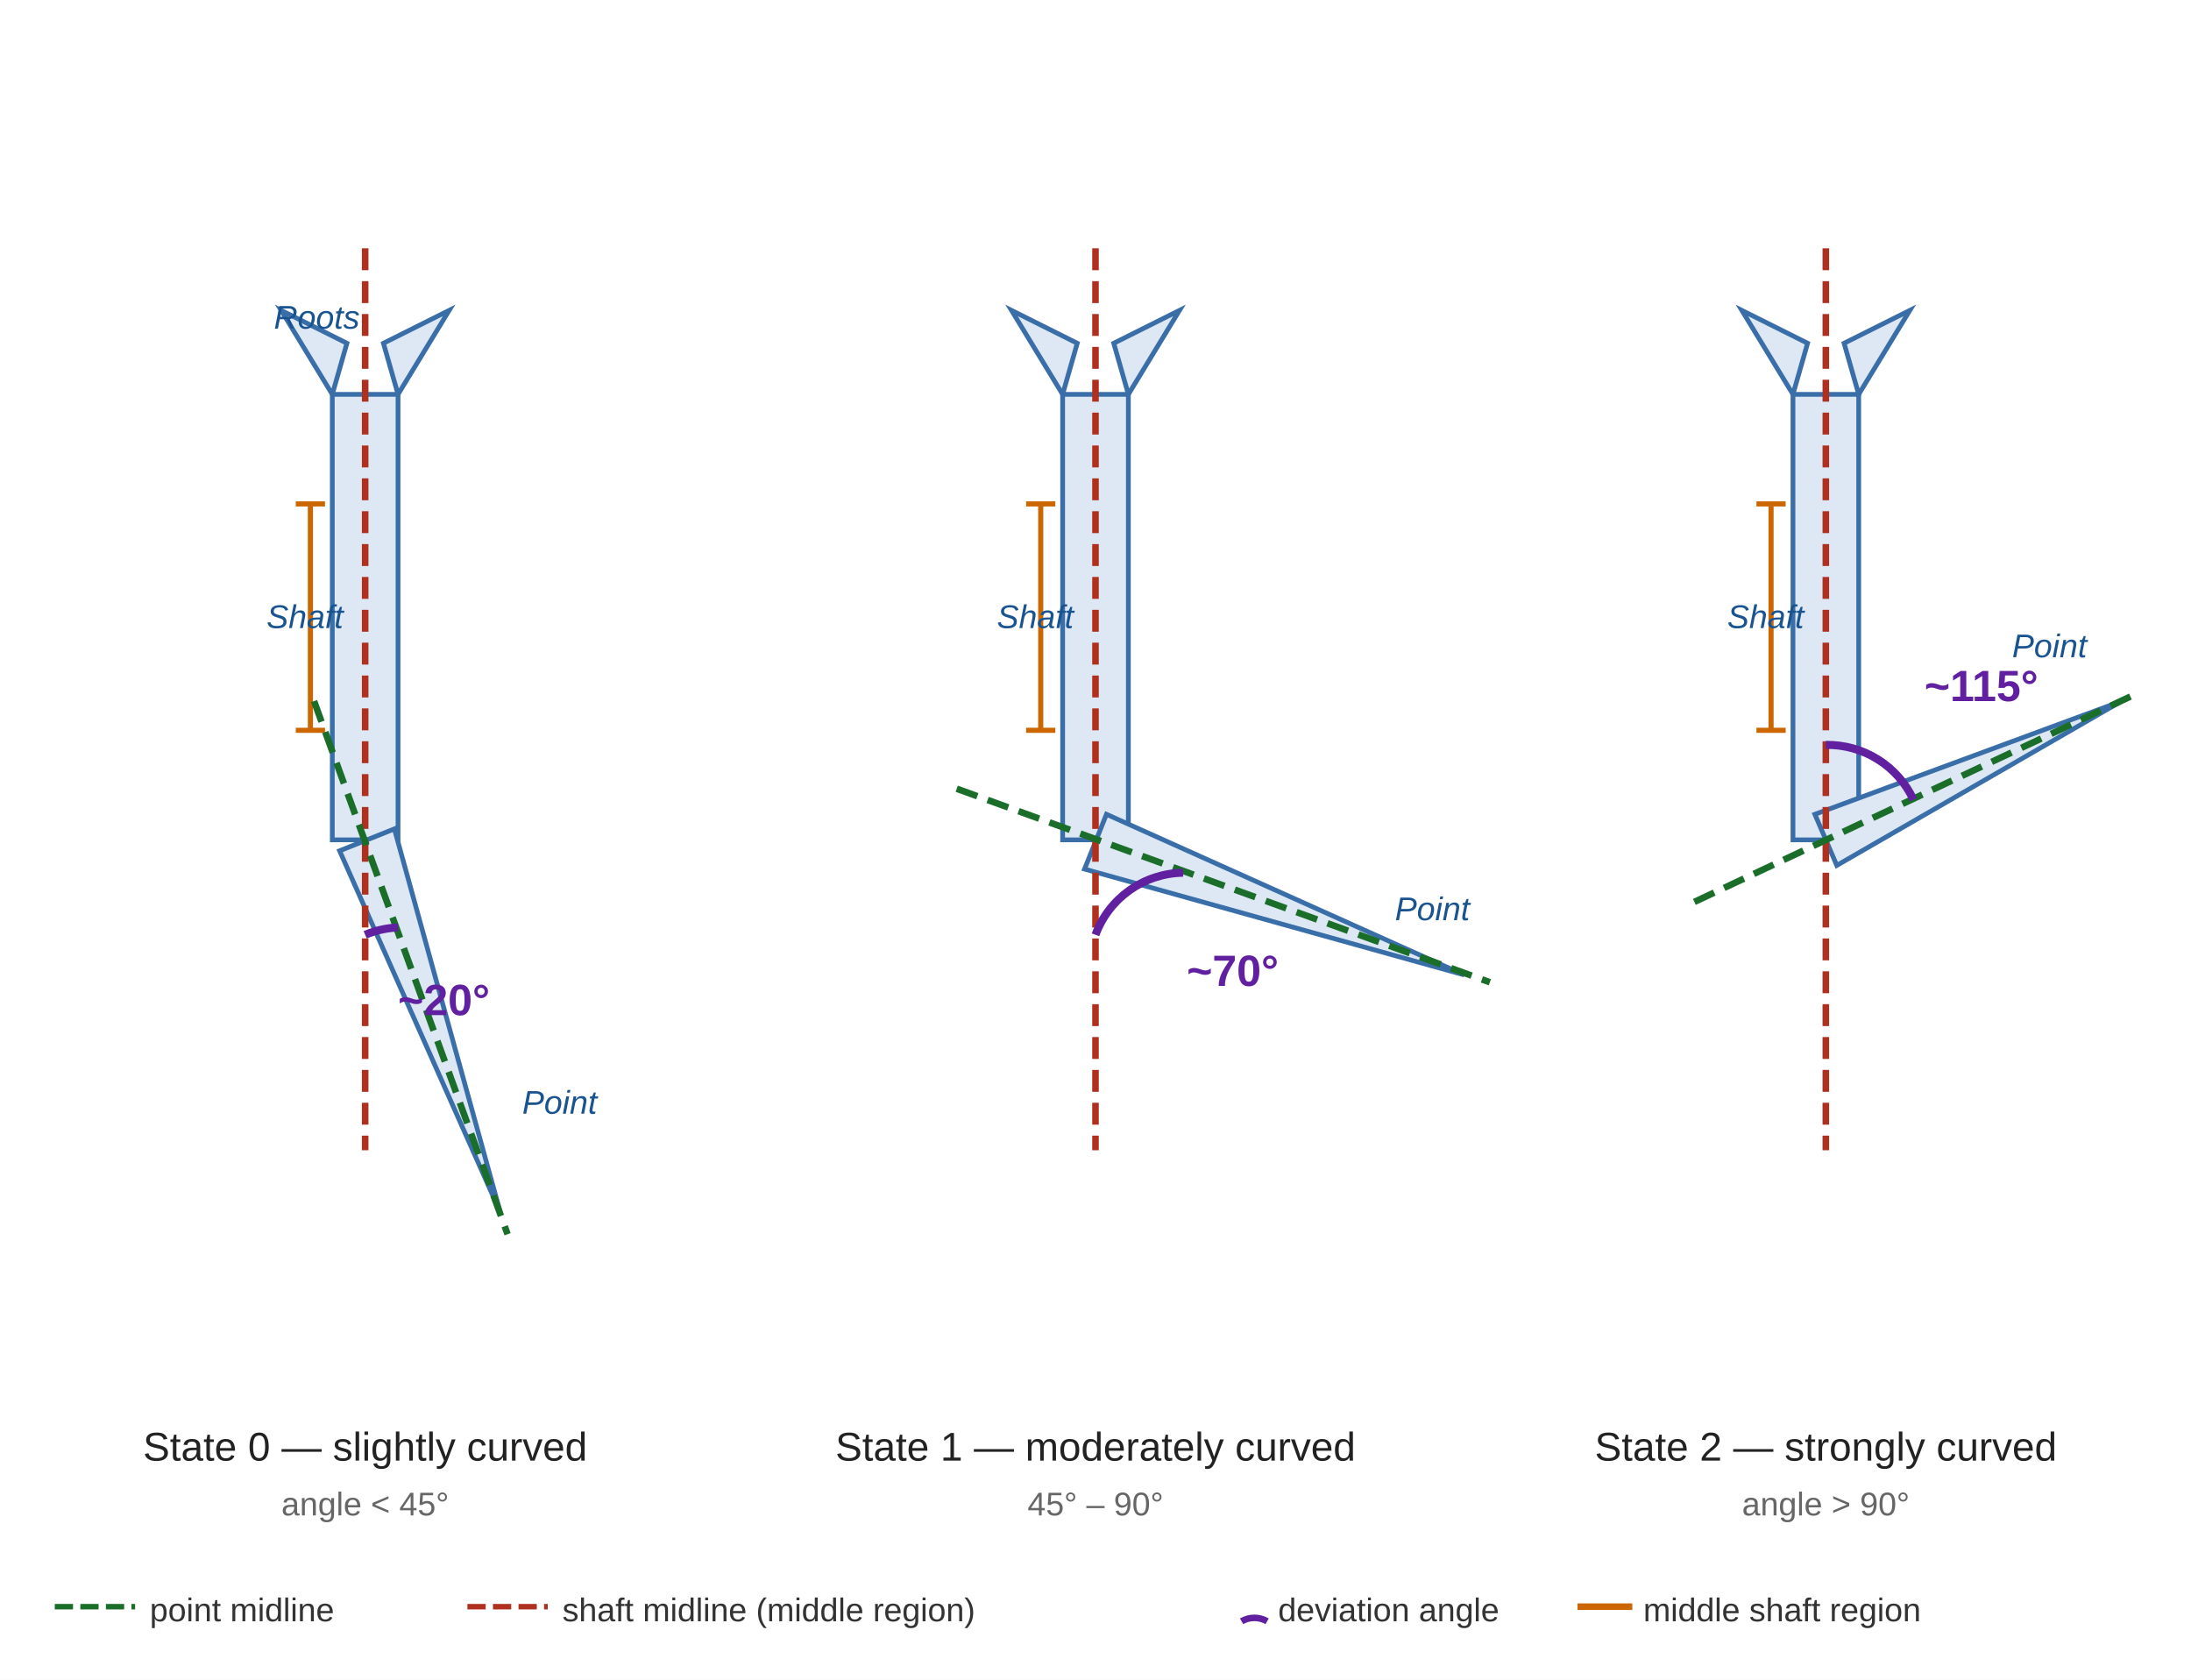
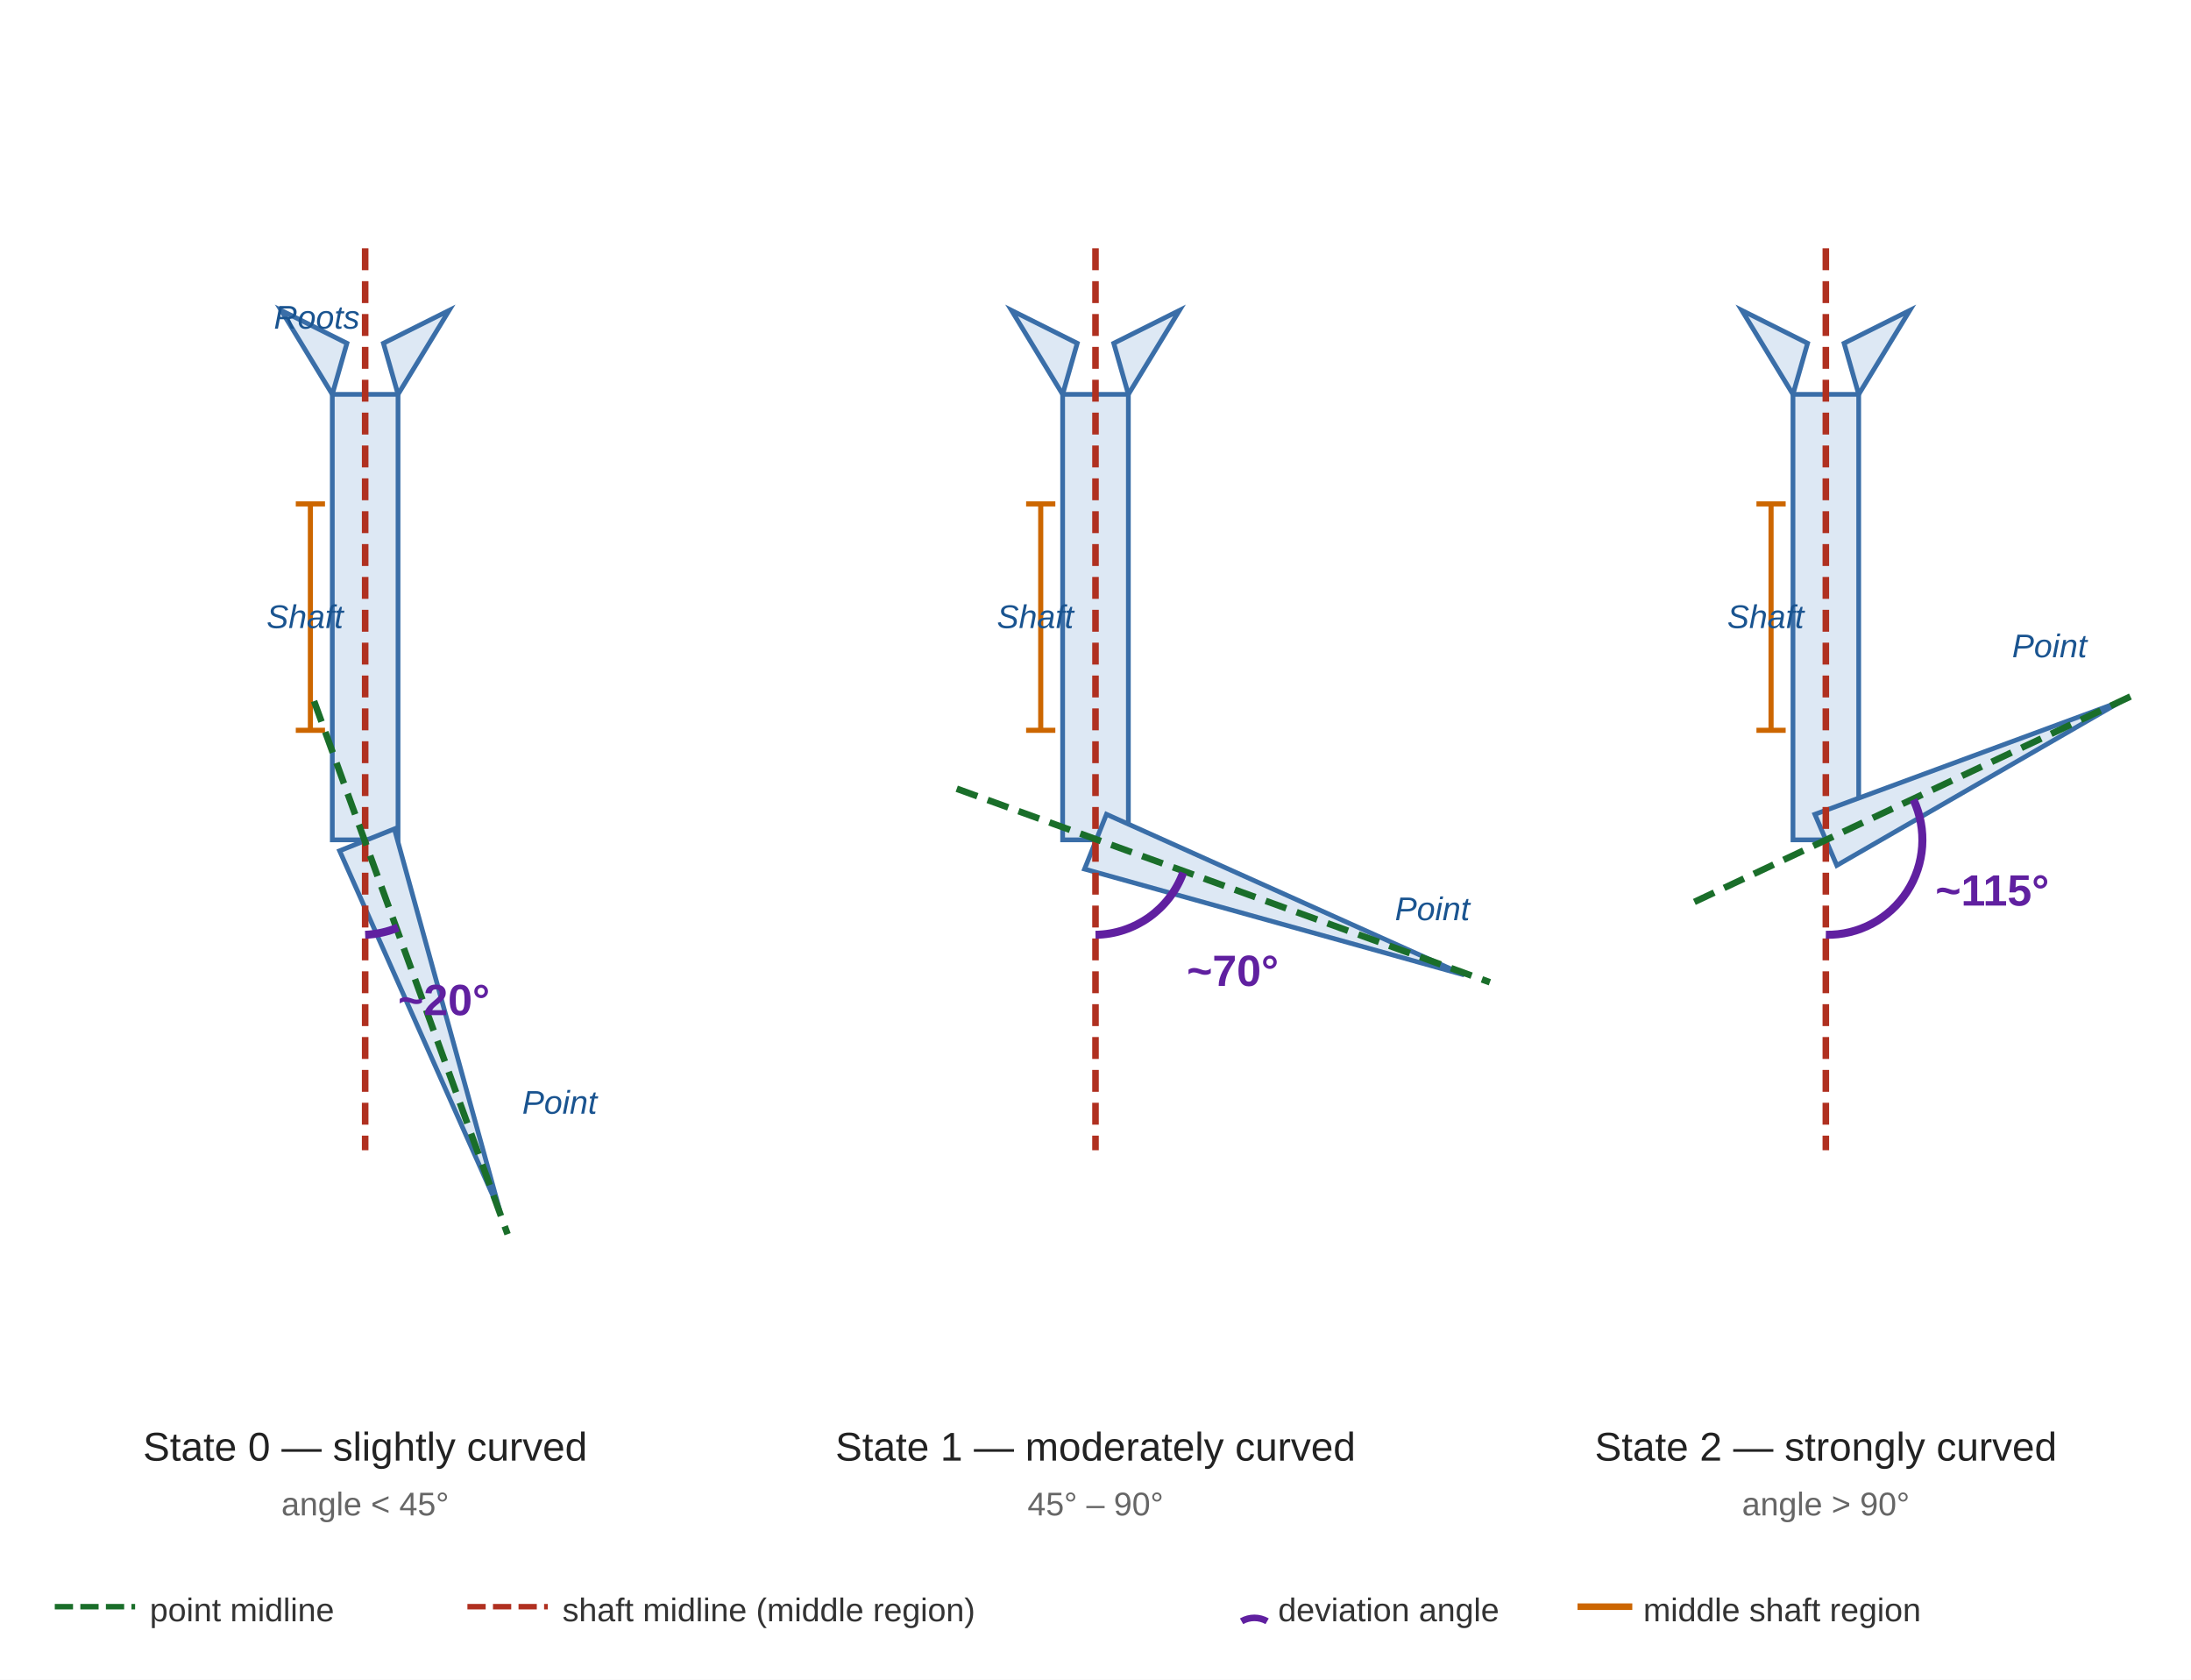
<svg xmlns="http://www.w3.org/2000/svg" width="600" height="460" viewBox="0 0 600 460">
  <rect width="100%" height="100%" fill="white" />
  <defs>
    <style>
    .af  { fill:#dde8f4; stroke:#3a6ea8; stroke-width:1.3; }
    .sm  { stroke:#b03020; stroke-width:1.8; stroke-dasharray:6,3; fill:none; }
    .pm  { stroke:#1a6e2a; stroke-width:1.8; stroke-dasharray:6,3; fill:none; }
    .arc { stroke:#6020a0; stroke-width:2.2; fill:none; }
    .alb { font-family:Arial,sans-serif; font-size:12px; font-weight:bold; fill:#6020a0; }
    .slb { font-family:Arial,sans-serif; font-size:11px; fill:#222; text-anchor:middle; }
    .plb { font-family:Arial,sans-serif; font-size:9px; fill:#1a5490; font-style:italic; }
    .tlb { font-family:Arial,sans-serif; font-size:9px; fill:#666; text-anchor:middle; }
    .bk  { stroke:#cc6600; stroke-width:1.4; fill:none; }
    .leg { font-family:Arial,sans-serif; font-size:9px; fill:#333; }
  </style>
  </defs>
  <path class="af" d="M 91,108 L 91,230 L 109,230 L 109,108 Z" />
  <path class="af" d="M 91,108 L 77,85 L 95,94 Z" />
  <path class="af" d="M 109,108 L 123,85 L 105,94 Z" />
  <path class="af" d="M 93,233 L 137,332 L 108,227 Z" />
  <line class="bk" x1="85" y1="138" x2="85" y2="200" />
  <line class="bk" x1="81" y1="138" x2="89" y2="138" />
  <line class="bk" x1="81" y1="200" x2="89" y2="200" />
  <line class="sm" x1="100" y1="68" x2="100" y2="315" />
  <line class="pm" x1="86" y1="192" x2="139" y2="338" />
-   <path class="arc" d="M 100,256 A 26,26 0 0,1 109,254" />
+   <path class="arc" d="M 100,256 A 26,26 0 0,0 109,254" />
  <text class="alb" x="109" y="278">~20°</text>
  <text class="plb" x="143" y="305">Point</text>
  <text class="plb" x="73" y="172">Shaft</text>
  <text class="plb" x="75" y="90">Roots</text>
  <text class="slb" x="100" y="400">State 0 — slightly curved</text>
  <text class="tlb" x="100" y="415">angle &lt; 45°</text>
  <path class="af" d="M 291,108 L 291,230 L 309,230 L 309,108 Z" />
  <path class="af" d="M 291,108 L 277,85 L 295,94 Z" />
  <path class="af" d="M 309,108 L 323,85 L 305,94 Z" />
  <path class="af" d="M 297,238 L 401,267 L 303,223 Z" />
  <line class="bk" x1="285" y1="138" x2="285" y2="200" />
  <line class="bk" x1="281" y1="138" x2="289" y2="138" />
  <line class="bk" x1="281" y1="200" x2="289" y2="200" />
  <line class="sm" x1="300" y1="68" x2="300" y2="315" />
  <line class="pm" x1="262" y1="216" x2="408" y2="269" />
-   <path class="arc" d="M 300,256 A 26,26 0 0,1 324,239" />
+   <path class="arc" d="M 300,256 A 26,26 0 0,0 324,239" />
  <text class="alb" x="325" y="270">~70°</text>
  <text class="plb" x="382" y="252">Point</text>
  <text class="plb" x="273" y="172">Shaft</text>
  <text class="slb" x="300" y="400">State 1 — moderately curved</text>
  <text class="tlb" x="300" y="415">45° – 90°</text>
  <path class="af" d="M 491,108 L 491,230 L 509,230 L 509,108 Z" />
  <path class="af" d="M 491,108 L 477,85 L 495,94 Z" />
  <path class="af" d="M 509,108 L 523,85 L 505,94 Z" />
  <path class="af" d="M 503,237 L 581,192 L 497,223 Z" />
  <line class="bk" x1="485" y1="138" x2="485" y2="200" />
  <line class="bk" x1="481" y1="138" x2="489" y2="138" />
  <line class="bk" x1="481" y1="200" x2="489" y2="200" />
  <line class="sm" x1="500" y1="68" x2="500" y2="315" />
  <line class="pm" x1="464" y1="247" x2="585" y2="190" />
-   <path class="arc" d="M 500,204 A 26,26 0 0,1 524,219" />
-   <text class="alb" x="527" y="192">~115°</text>
+   <path class="arc" d="M 500,256 A 26,26 0 0,0 524,219" />
+   <text class="alb" x="530" y="248">~115°</text>
  <text class="plb" x="551" y="180">Point</text>
  <text class="plb" x="473" y="172">Shaft</text>
  <text class="slb" x="500" y="400">State 2 — strongly curved</text>
  <text class="tlb" x="500" y="415">angle &gt; 90°</text>
  <line x1="15" y1="440" x2="37" y2="440" stroke="#1a6e2a" stroke-width="1.5" stroke-dasharray="5,2" />
  <text class="leg" x="41" y="444">point midline</text>
  <line x1="128" y1="440" x2="150" y2="440" stroke="#b03020" stroke-width="1.5" stroke-dasharray="5,2" />
  <text class="leg" x="154" y="444">shaft midline (middle region)</text>
  <path d="M 340,444 A 7,7 0 0,1 347,444" stroke="#6020a0" stroke-width="1.8" fill="none" />
  <text class="leg" x="350" y="444">deviation angle</text>
  <line x1="432" y1="440" x2="447" y2="440" stroke="#cc6600" stroke-width="1.8" />
  <text class="leg" x="450" y="444">middle shaft region</text>
</svg>
